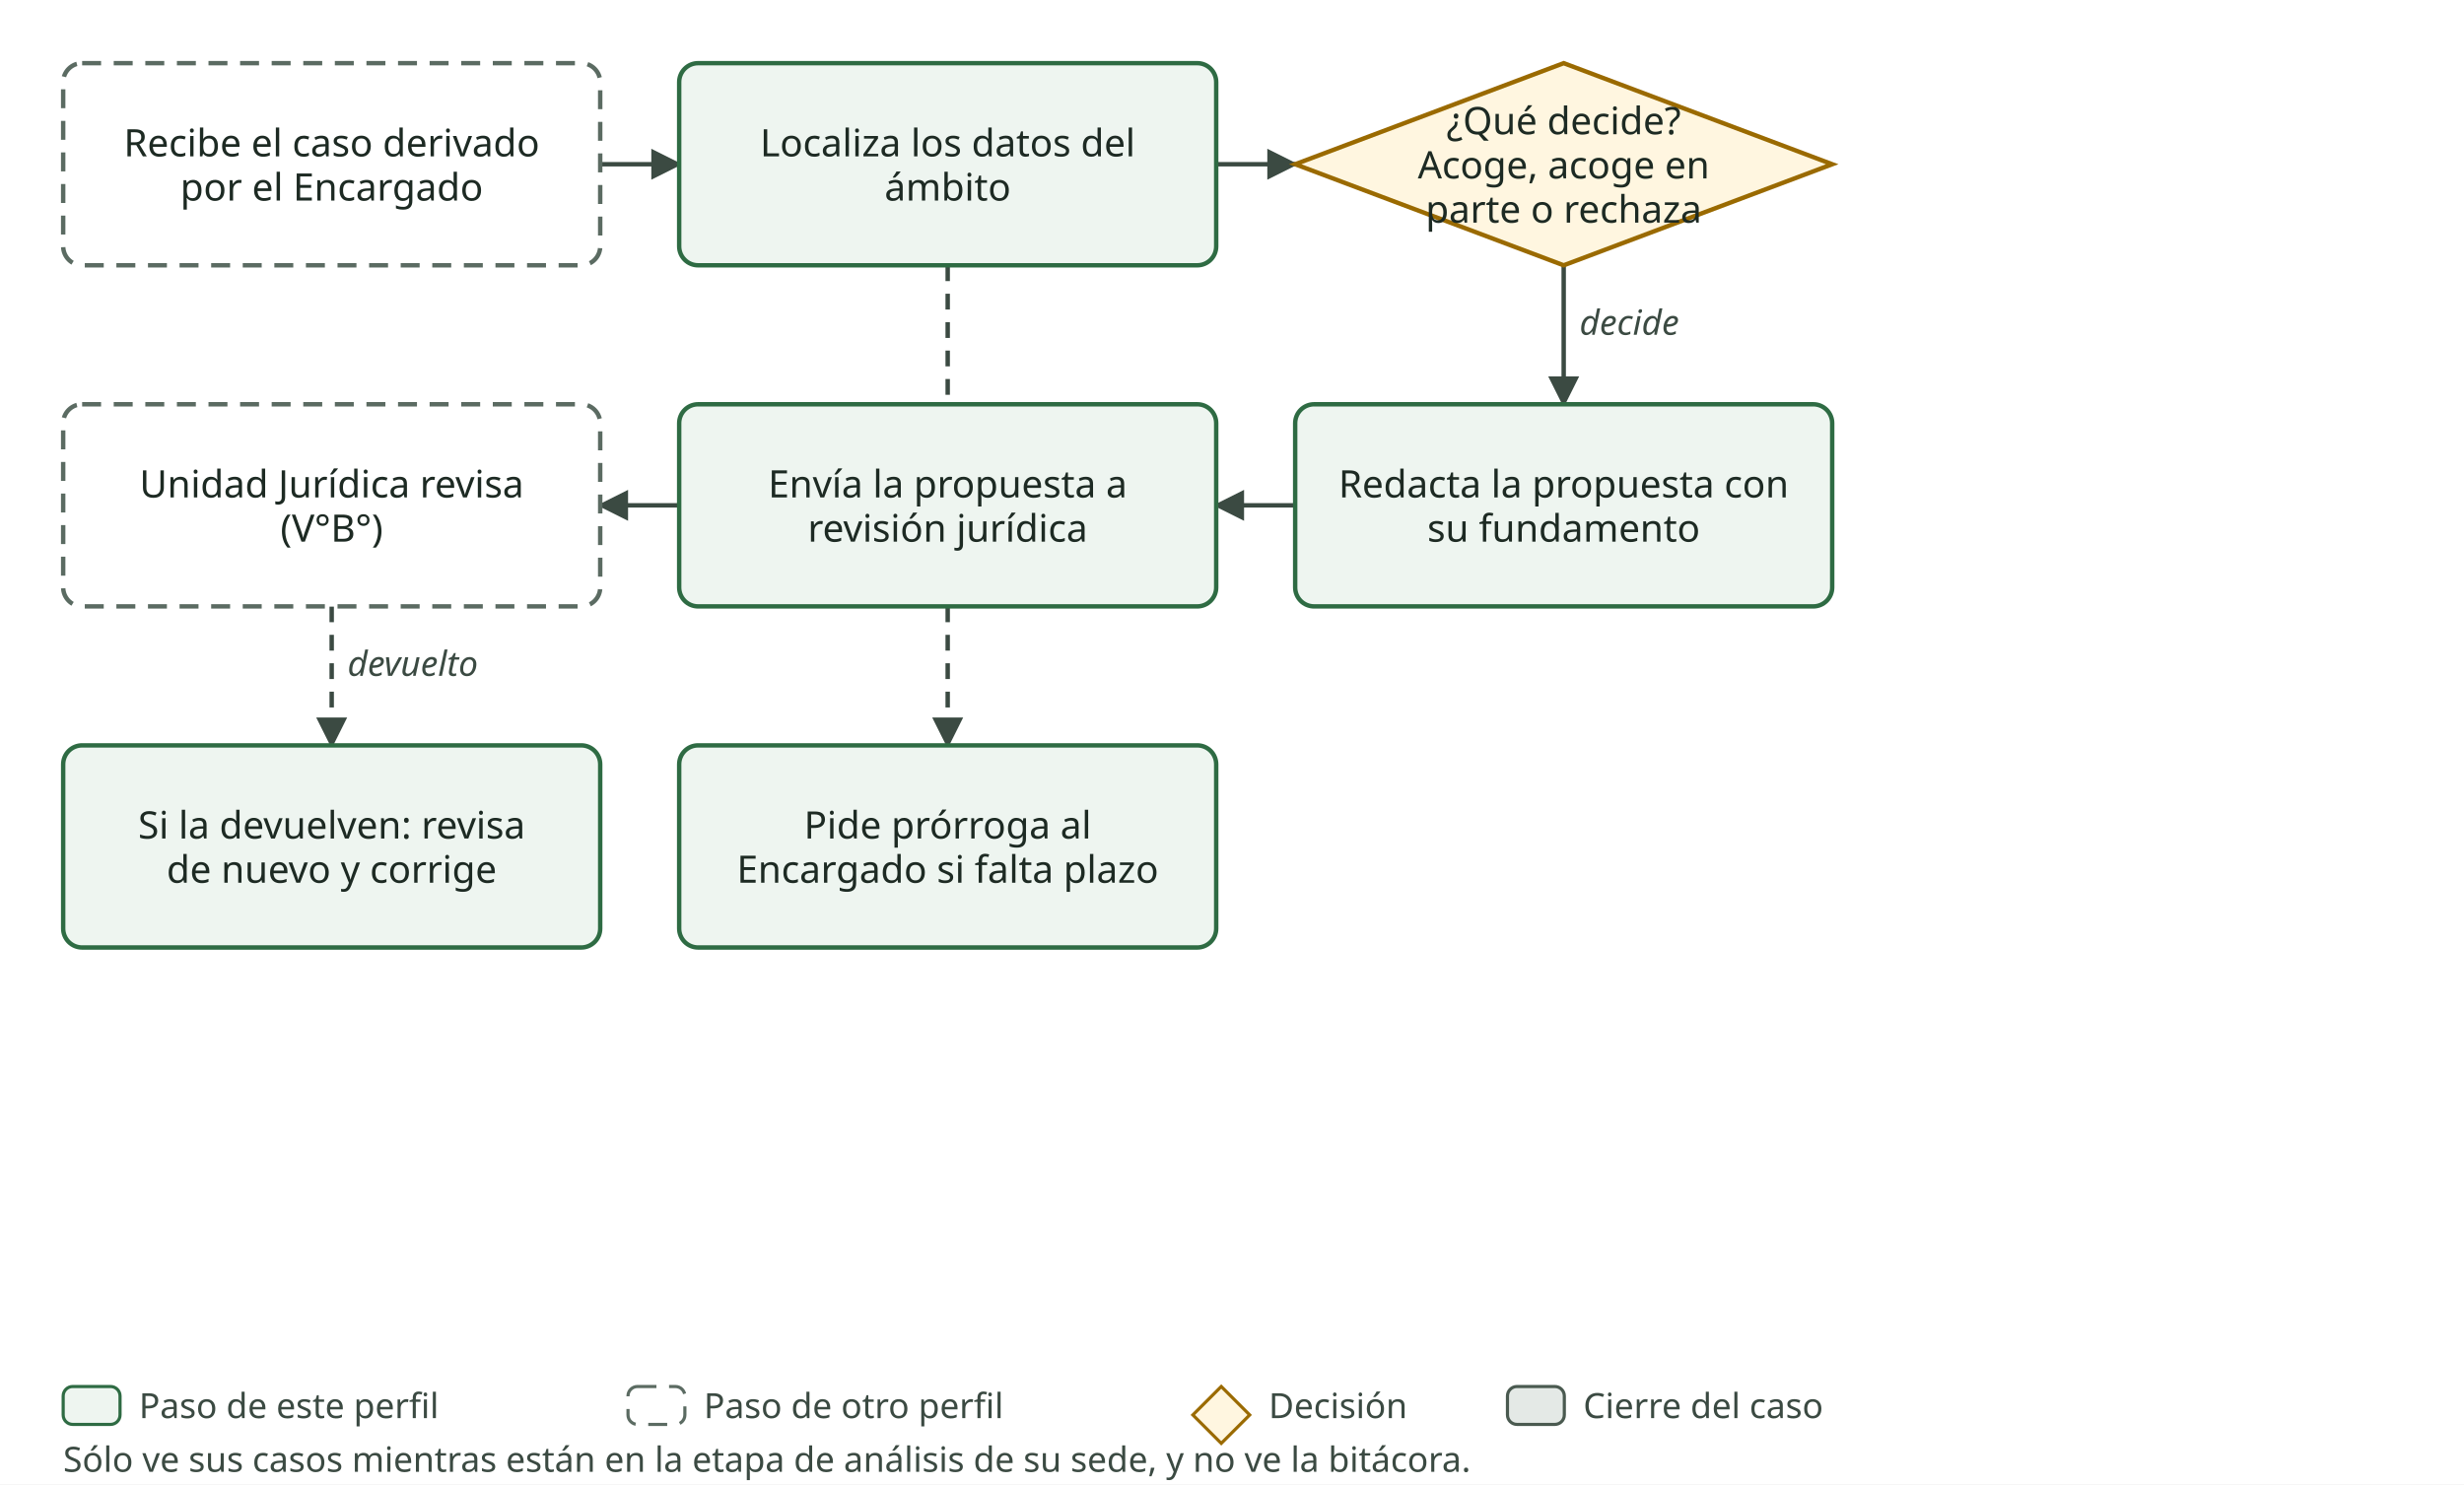
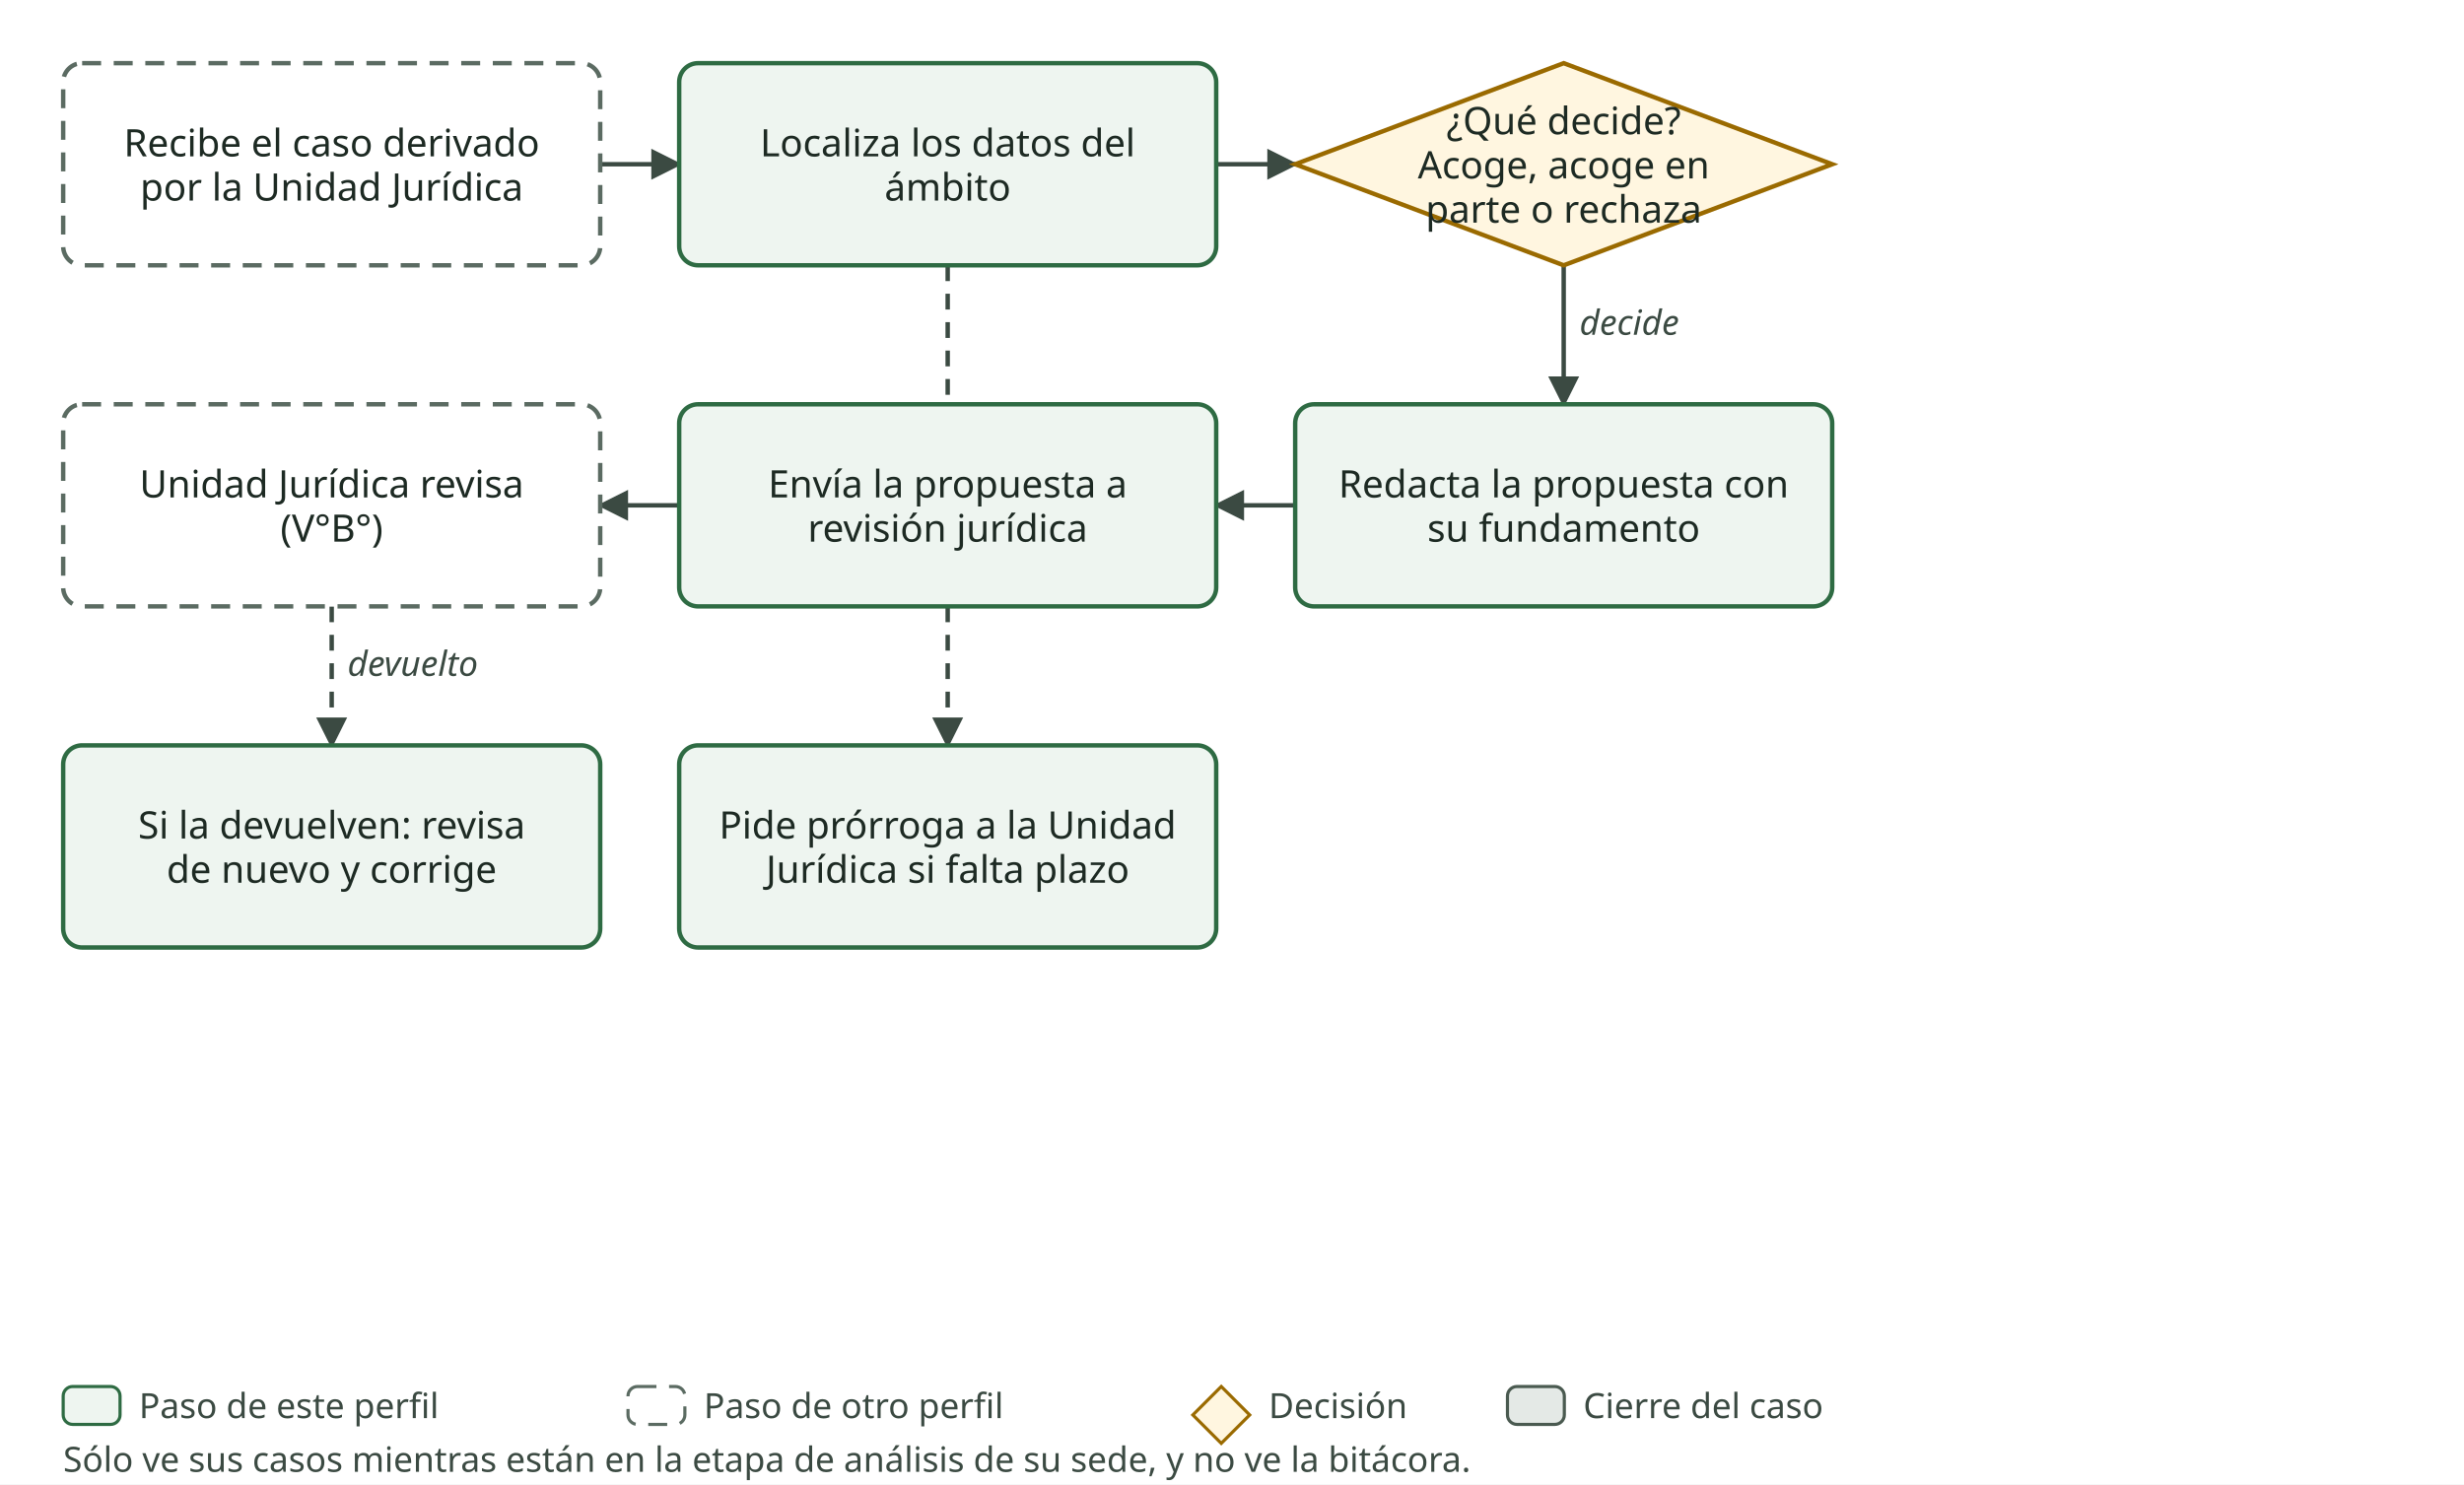
<svg xmlns="http://www.w3.org/2000/svg" viewBox="0 0 780 470" role="img" aria-label="Flujo del Área que trata los datos">
  <defs>
    <marker id="f" viewBox="0 0 10 10" refX="9" refY="5" markerWidth="7" markerHeight="7" orient="auto-start-reverse">
      <path d="M0,0 L10,5 L0,10 z" fill="#3b4a42" />
    </marker>
  </defs>
  <style>.tx{font:12px sans-serif;fill:#1d2a23} .et{font:italic 11px sans-serif;fill:#3b4a42} .leyenda{font:11px sans-serif;fill:#3b4a42}</style>
  <rect width="780" height="470" fill="#ffffff" />
  <path d="M 190.0 52.0 L 215.0 52.0" fill="none" stroke="#3b4a42" stroke-width="1.4" marker-end="url(#f)" />
  <path d="M 385.0 52.0 L 410.0 52.0" fill="none" stroke="#3b4a42" stroke-width="1.4" marker-end="url(#f)" />
  <path d="M 495.0 84.0 L 495.0 128.0" fill="none" stroke="#3b4a42" stroke-width="1.4" marker-end="url(#f)" />
  <text x="500.0" y="106.0" class="et" text-anchor="start">decide</text>
  <path d="M 410.0 160.0 L 385.0 160.0" fill="none" stroke="#3b4a42" stroke-width="1.4" marker-end="url(#f)" />
  <path d="M 215.0 160.0 L 190.0 160.0" fill="none" stroke="#3b4a42" stroke-width="1.4" marker-end="url(#f)" />
  <path d="M 105.0 192.0 L 105.0 236.0" fill="none" stroke="#3b4a42" stroke-width="1.4" stroke-dasharray="5 4" marker-end="url(#f)" />
  <text x="110.0" y="214.0" class="et" text-anchor="start">devuelto</text>
  <path d="M 300.0 84.0 L 300.0 236.0" fill="none" stroke="#3b4a42" stroke-width="1.4" stroke-dasharray="5 4" marker-end="url(#f)" />
  <text x="305.0" y="160.0" class="et" text-anchor="start">si falta plazo</text>
  <rect x="20" y="20" width="170" height="64" rx="6" fill="#ffffff" stroke="#5b6b62" stroke-width="1.4" stroke-dasharray="6 4" />
  <text x="105.0" y="49.5" class="tx" text-anchor="middle">Recibe el caso derivado</text>
-   <text x="105.0" y="63.5" class="tx" text-anchor="middle">por el Encargado</text>
+   <text x="105.0" y="63.5" class="tx" text-anchor="middle">por la Unidad Jurídica</text>
  <rect x="215" y="20" width="170" height="64" rx="6" fill="#eef5f0" stroke="#2e6b43" stroke-width="1.4" />
  <text x="300.0" y="49.5" class="tx" text-anchor="middle">Localiza los datos del</text>
  <text x="300.0" y="63.5" class="tx" text-anchor="middle">ámbito</text>
  <polygon points="495.0,20 580,52.0 495.0,84 410,52.0" fill="#fff6e0" stroke="#9a6a00" stroke-width="1.4" />
  <text x="495.0" y="42.5" class="tx" text-anchor="middle">¿Qué decide?</text>
  <text x="495.0" y="56.5" class="tx" text-anchor="middle">Acoge, acoge en</text>
  <text x="495.0" y="70.5" class="tx" text-anchor="middle">parte o rechaza</text>
  <rect x="410" y="128" width="170" height="64" rx="6" fill="#eef5f0" stroke="#2e6b43" stroke-width="1.4" />
  <text x="495.0" y="157.5" class="tx" text-anchor="middle">Redacta la propuesta con</text>
  <text x="495.0" y="171.5" class="tx" text-anchor="middle">su fundamento</text>
  <rect x="215" y="128" width="170" height="64" rx="6" fill="#eef5f0" stroke="#2e6b43" stroke-width="1.4" />
  <text x="300.0" y="157.5" class="tx" text-anchor="middle">Envía la propuesta a</text>
  <text x="300.0" y="171.5" class="tx" text-anchor="middle">revisión jurídica</text>
  <rect x="20" y="128" width="170" height="64" rx="6" fill="#ffffff" stroke="#5b6b62" stroke-width="1.4" stroke-dasharray="6 4" />
  <text x="105.0" y="157.5" class="tx" text-anchor="middle">Unidad Jurídica revisa</text>
  <text x="105.0" y="171.5" class="tx" text-anchor="middle">(V°B°)</text>
  <rect x="20" y="236" width="170" height="64" rx="6" fill="#eef5f0" stroke="#2e6b43" stroke-width="1.4" />
  <text x="105.0" y="265.5" class="tx" text-anchor="middle">Si la devuelven: revisa</text>
  <text x="105.0" y="279.5" class="tx" text-anchor="middle">de nuevo y corrige</text>
  <rect x="215" y="236" width="170" height="64" rx="6" fill="#eef5f0" stroke="#2e6b43" stroke-width="1.4" />
-   <text x="300.0" y="265.5" class="tx" text-anchor="middle">Pide prórroga al</text>
-   <text x="300.0" y="279.5" class="tx" text-anchor="middle">Encargado si falta plazo</text>
+   <text x="300.0" y="265.5" class="tx" text-anchor="middle">Pide prórroga a la Unidad</text>
+   <text x="300.0" y="279.5" class="tx" text-anchor="middle">Jurídica si falta plazo</text>
  <rect x="20" y="439" width="18" height="12" rx="3" fill="#eef5f0" stroke="#2e6b43" />
  <text x="44" y="449" class="leyenda">Paso de este perfil</text>
  <rect x="198.8" y="439" width="18" height="12" rx="3" fill="#ffffff" stroke="#5b6b62" stroke-dasharray="6 4" />
  <text x="222.8" y="449" class="leyenda">Paso de otro perfil</text>
  <polygon points="386.6,439 395.6,448 386.6,457 377.6,448" fill="#fff6e0" stroke="#9a6a00" />
  <text x="401.6" y="449" class="leyenda">Decisión</text>
  <rect x="477.2" y="439" width="18" height="12" rx="3" fill="#e4e9e6" stroke="#4a5a50" />
  <text x="501.2" y="449" class="leyenda">Cierre del caso</text>
  <text x="20" y="466" class="leyenda">Sólo ve sus casos mientras están en la etapa de análisis de su sede, y no ve la bitácora.</text>
</svg>
